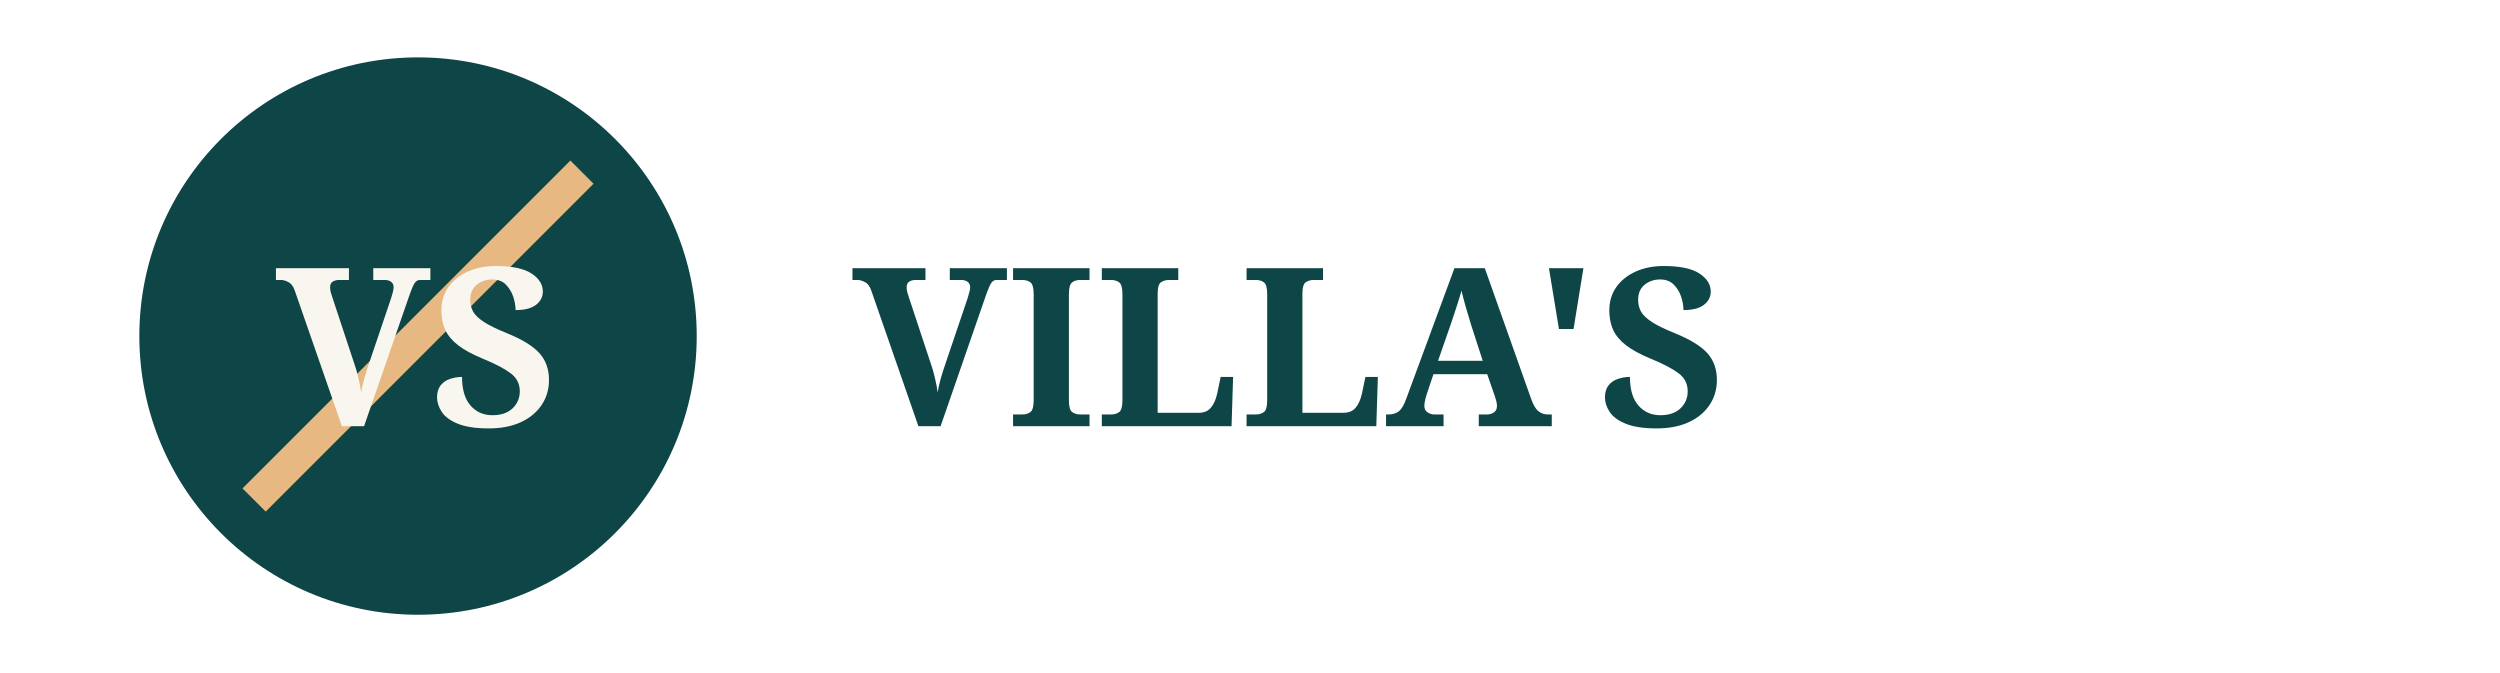
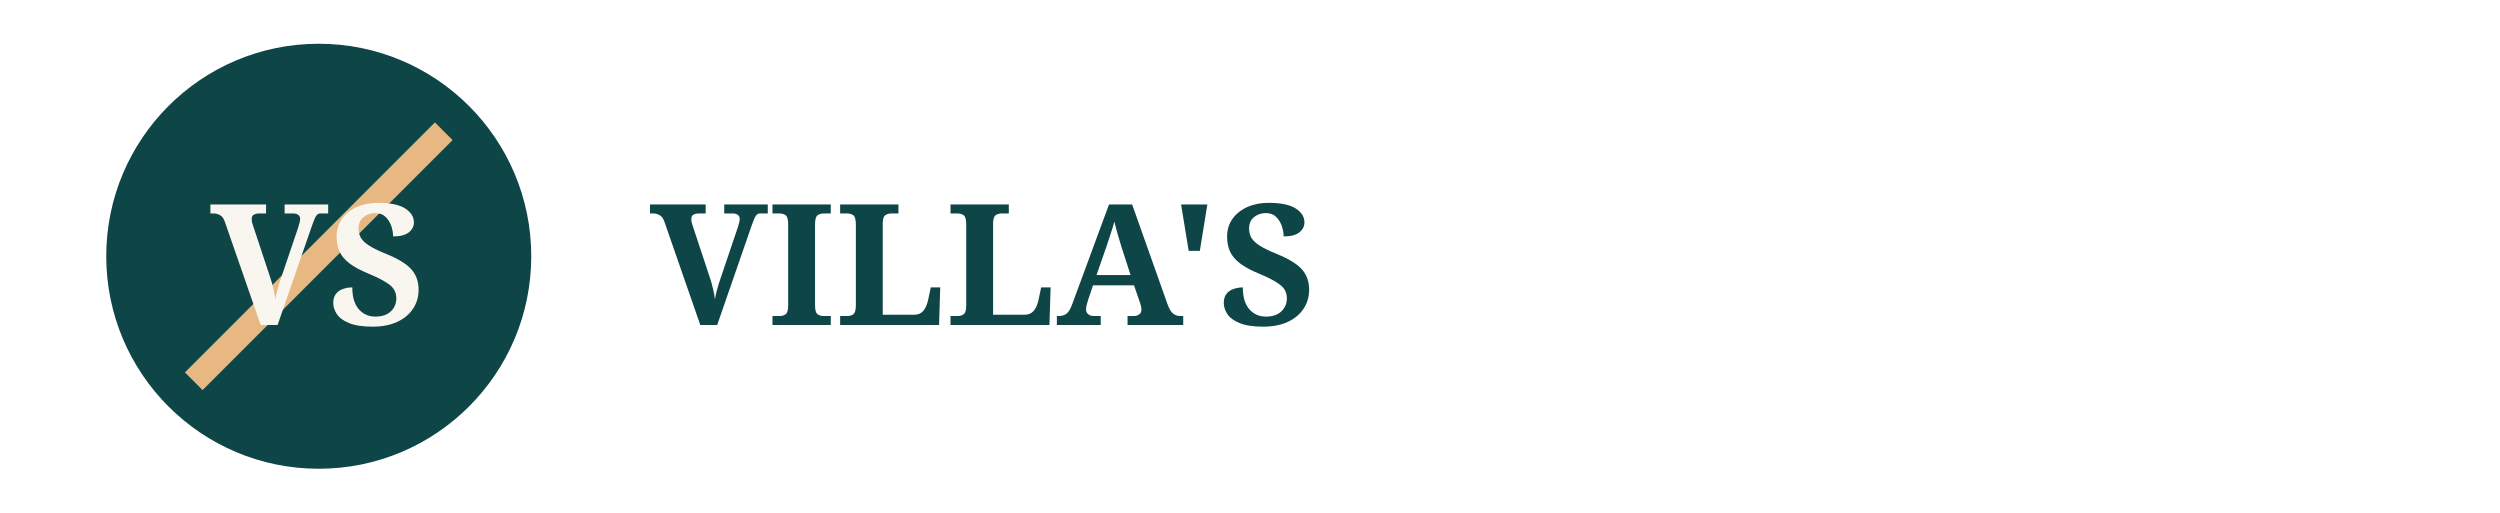
- <svg xmlns="http://www.w3.org/2000/svg" viewBox="0 0 305 82" role="img" aria-label="Villa's Plumbing, LLC logo concept B">
+ <svg xmlns="http://www.w3.org/2000/svg" viewBox="0 0 400 82" role="img" aria-label="Villa's Plumbing, LLC logo concept B">
  <circle cx="51" cy="41" r="34" fill="#0e4546" />
  <path d="M31 61l40-40" stroke="#e7b881" stroke-width="4" />
  <text x="51" y="52" text-anchor="middle" fill="#f9f6ef" font-family="Georgia,serif" font-size="27" font-weight="700">VS</text>
  <text x="104" y="52" fill="#0e4546" font-family="Georgia,serif" font-weight="700" font-size="27">VILLA'S</text>
</svg>
